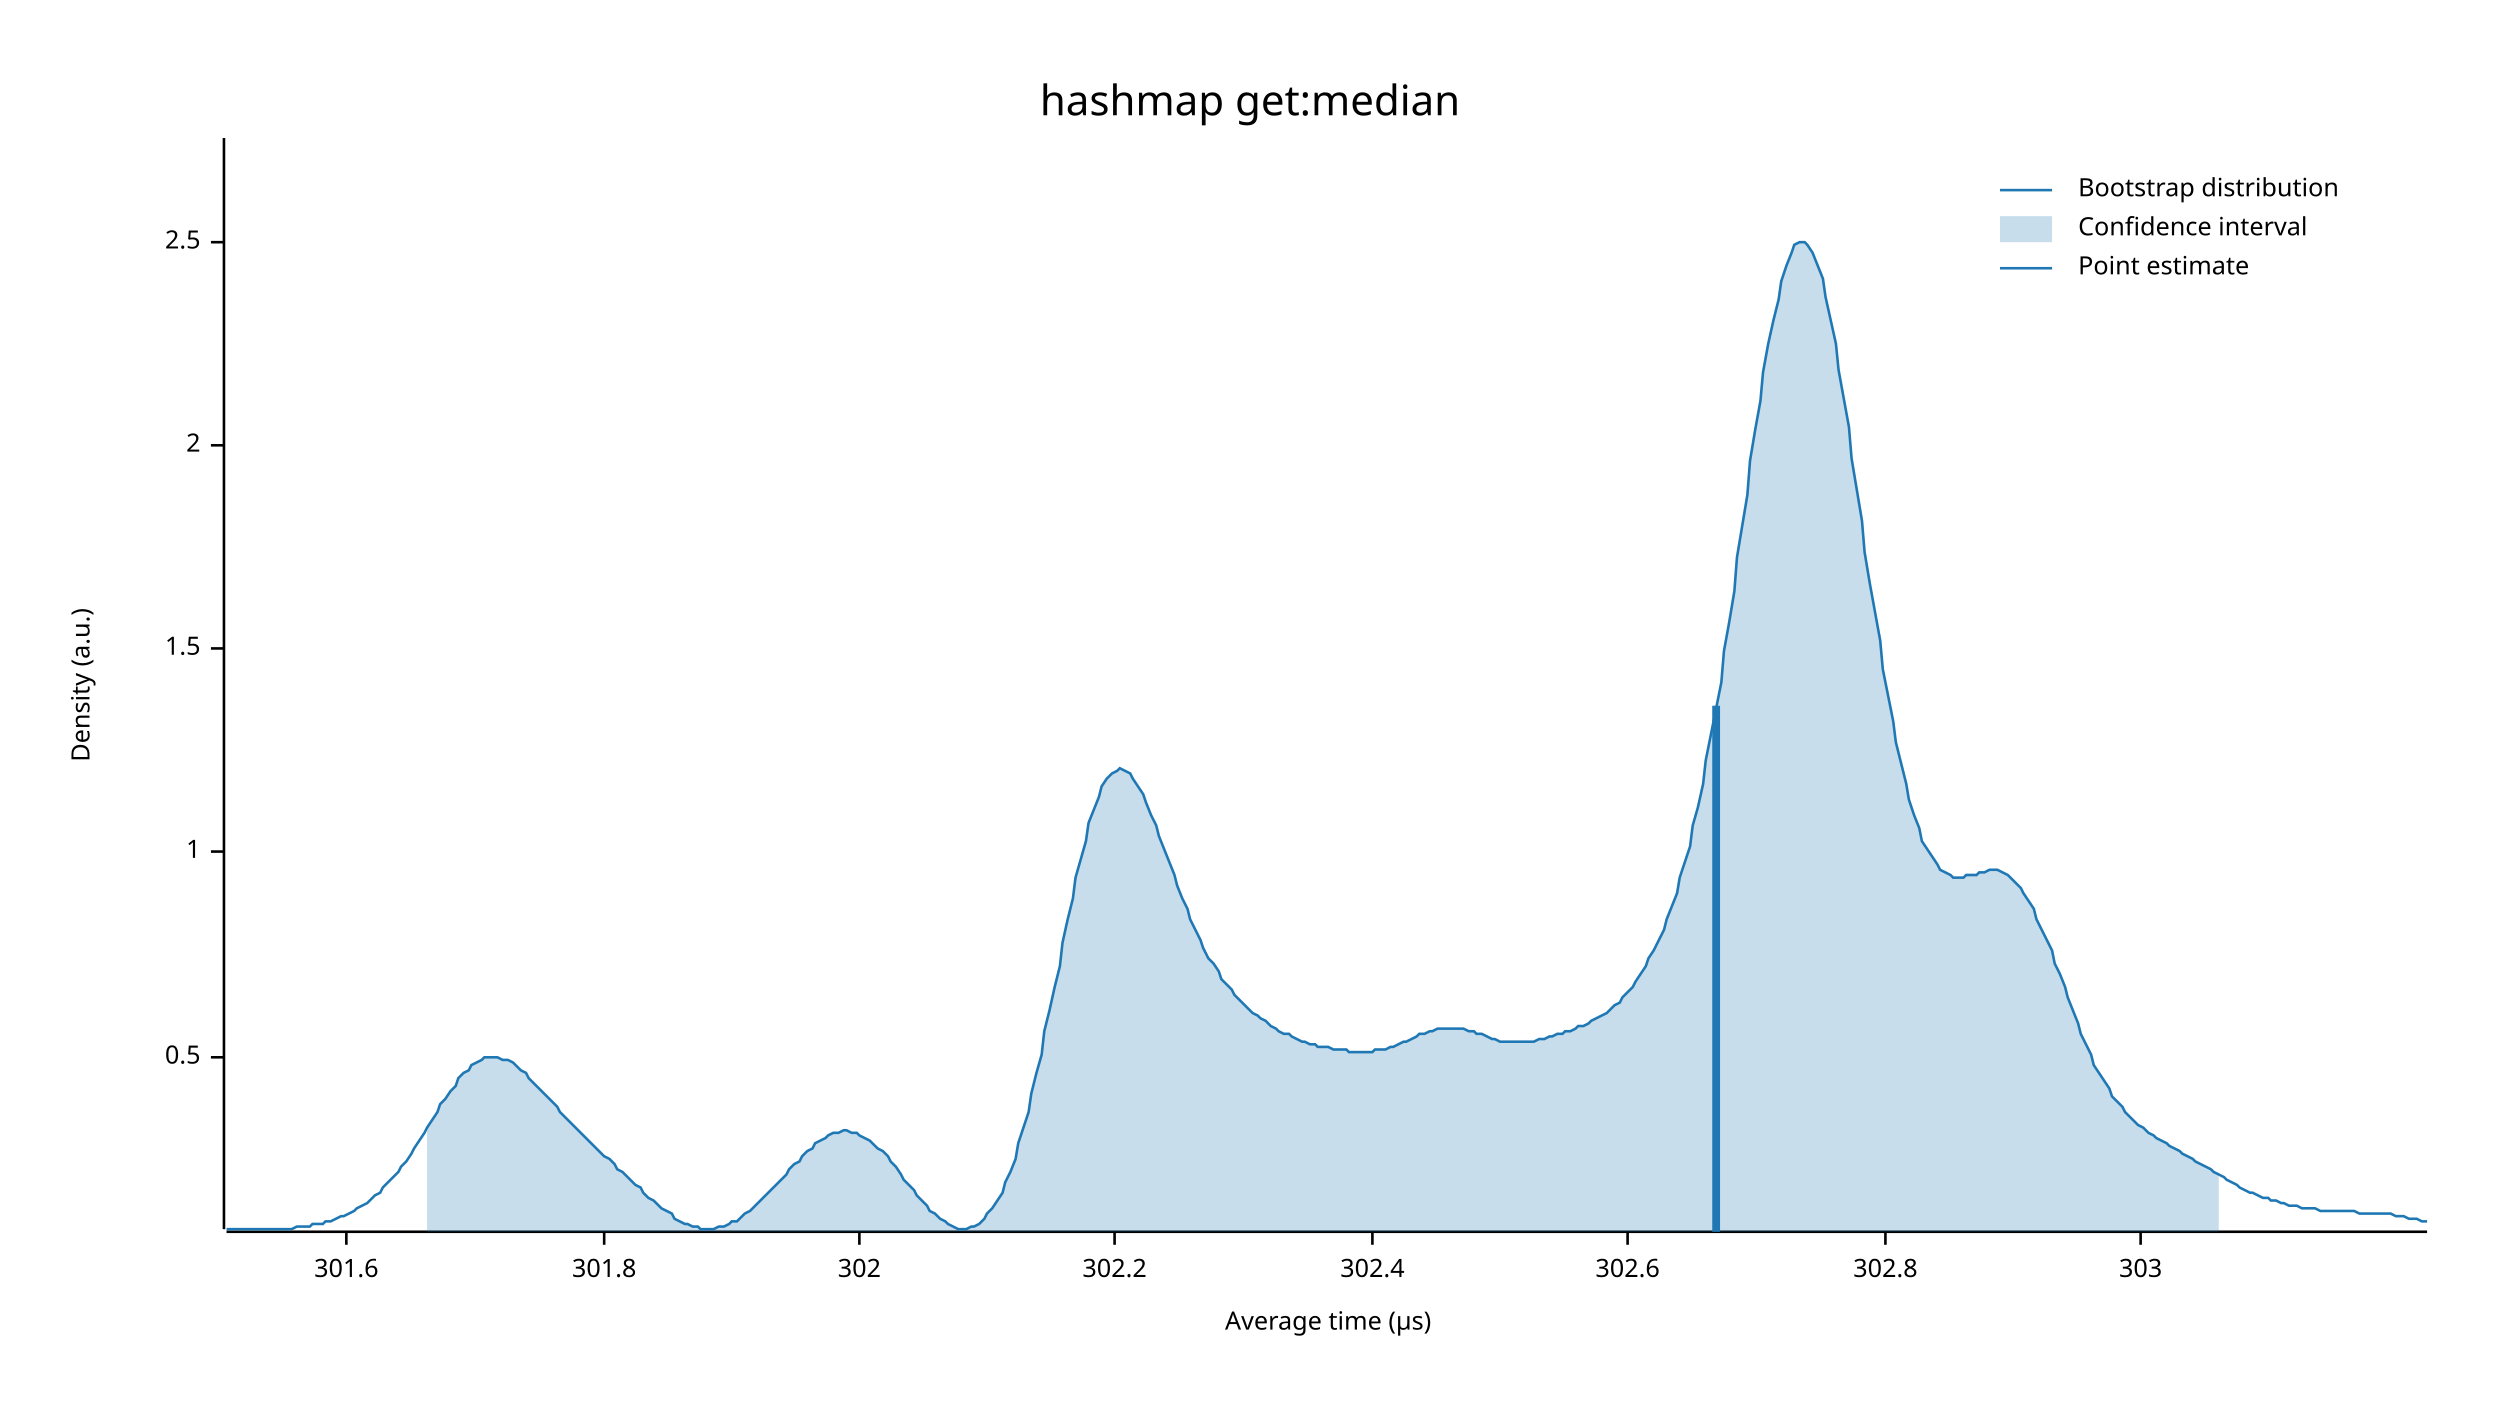
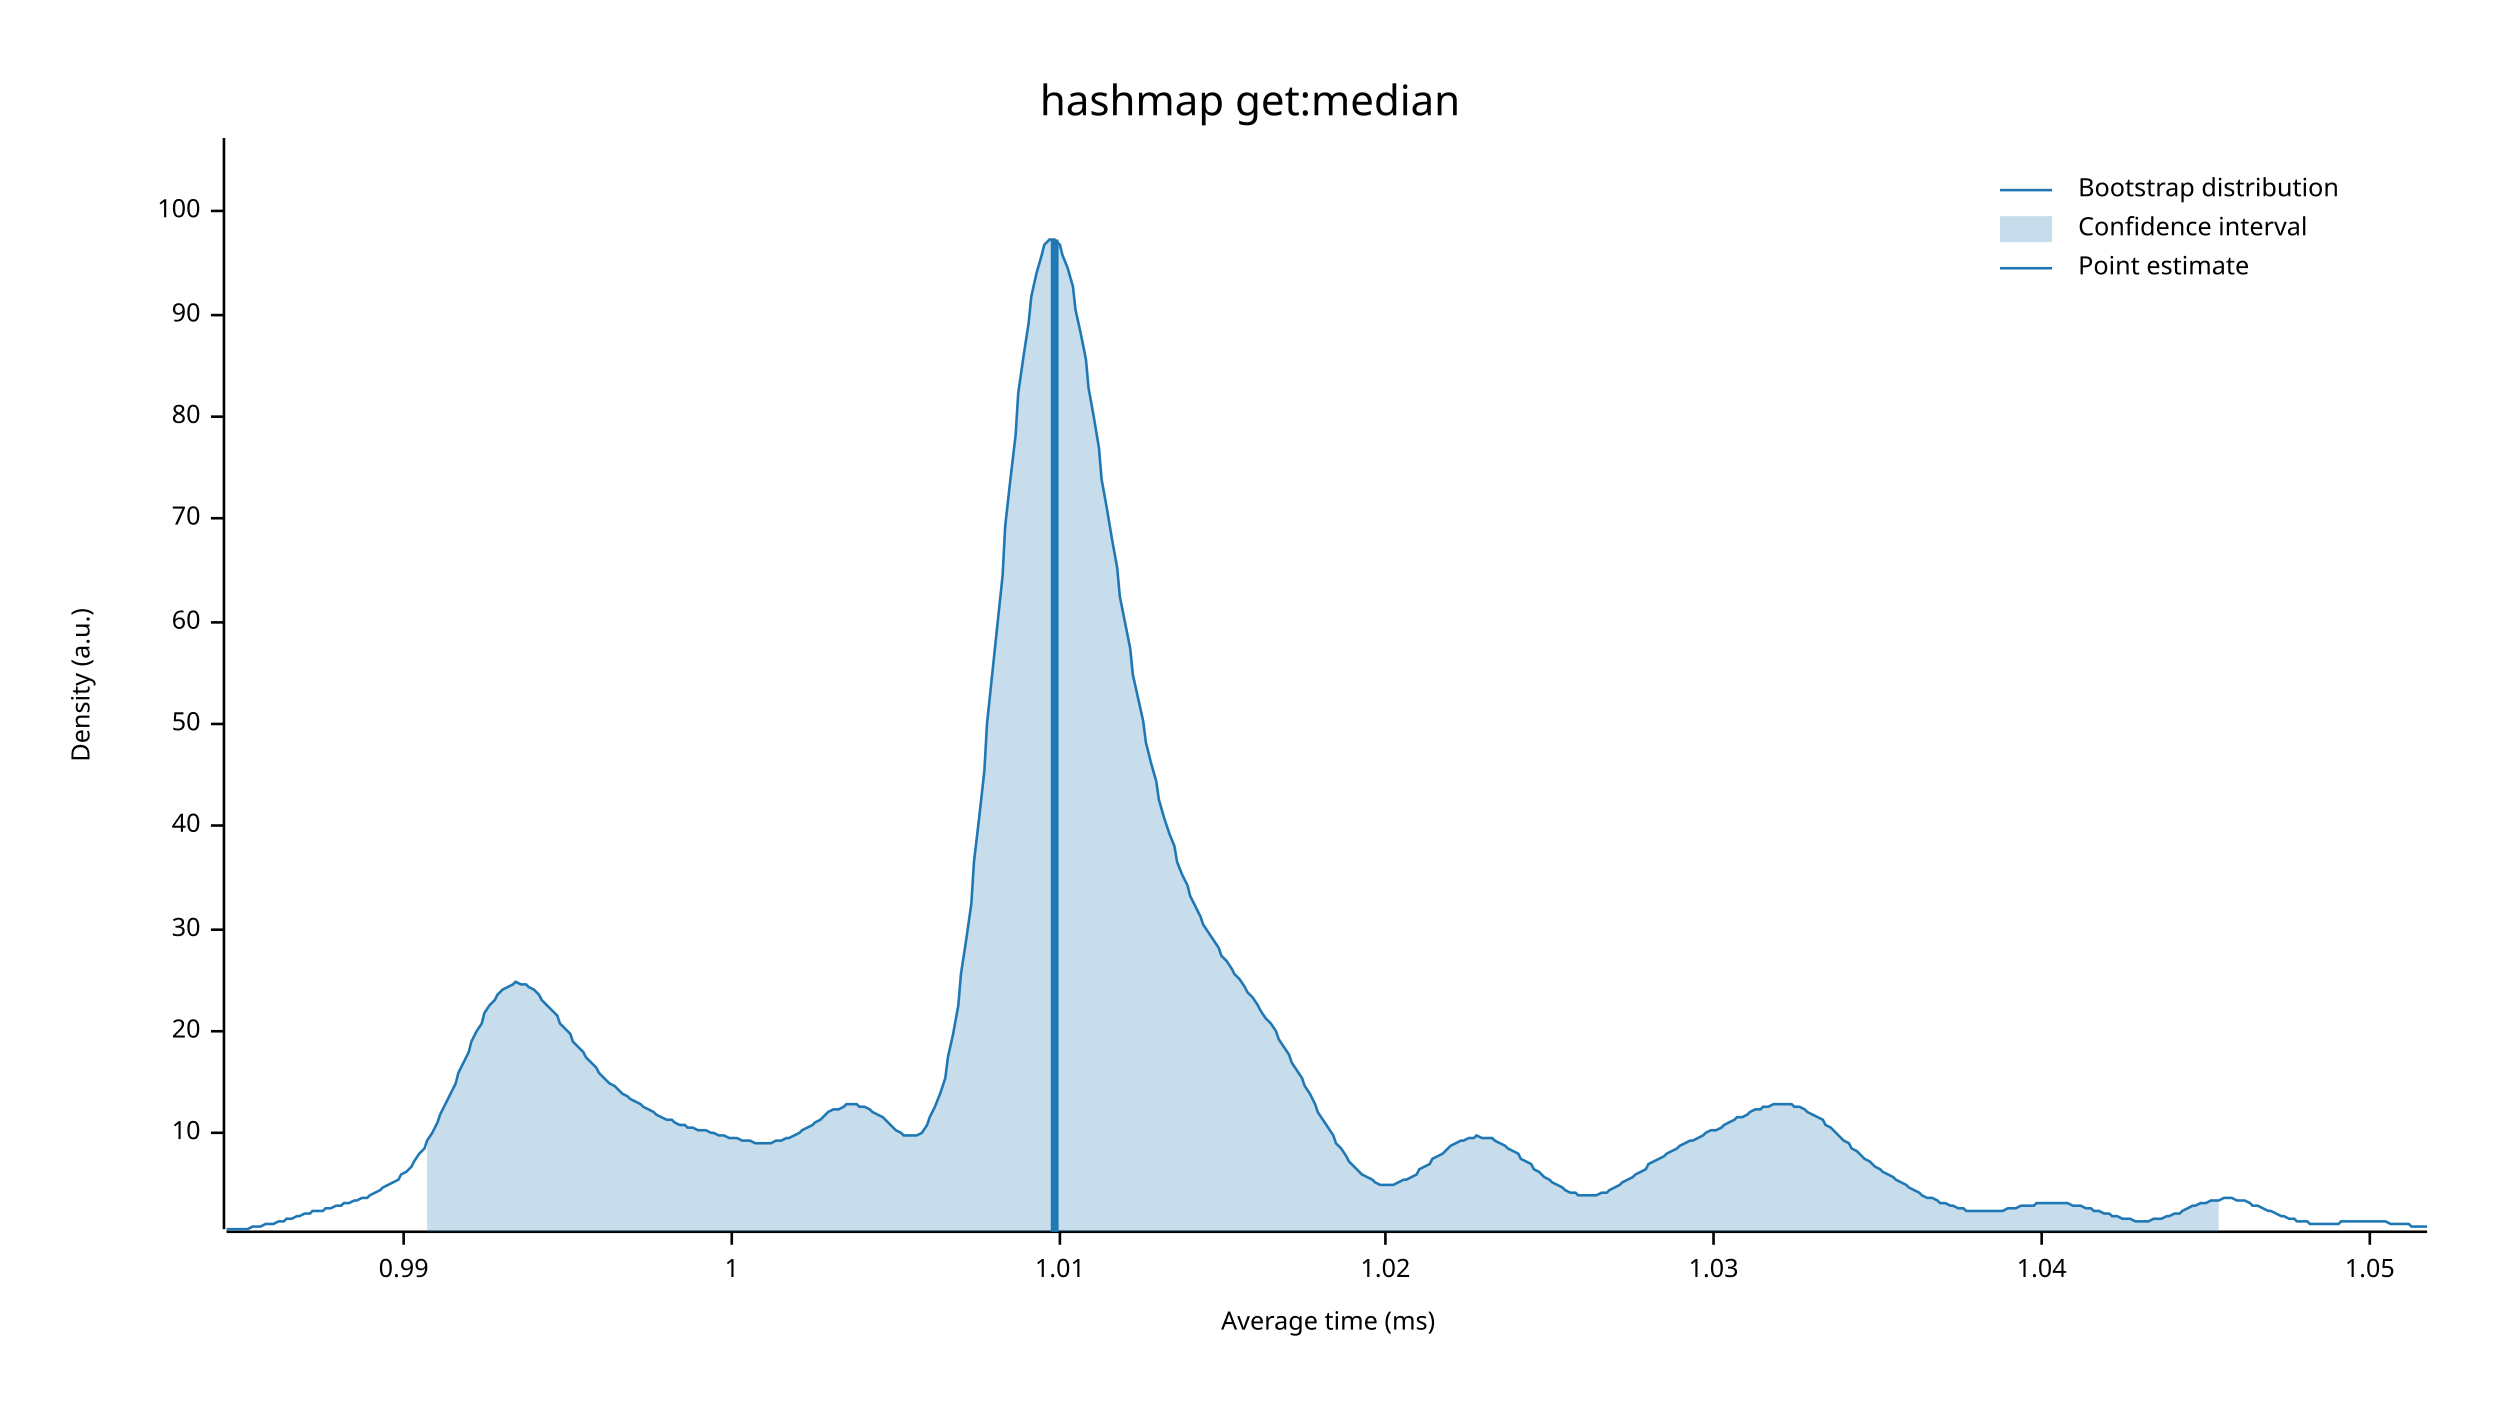
<svg xmlns="http://www.w3.org/2000/svg" width="960" height="540" viewBox="0 0 960 540">
  <text x="480" y="32" dy="0.76em" text-anchor="middle" font-family="sans-serif" font-size="16.129" opacity="1" fill="#000000">
hashmap get:median
</text>
  <text x="27" y="263" dy="0.76em" text-anchor="middle" font-family="sans-serif" font-size="9.677" opacity="1" fill="#000000" transform="rotate(270, 27, 263)">
Density (a.u.)
</text>
  <text x="510" y="513" dy="-0.5ex" text-anchor="middle" font-family="sans-serif" font-size="9.677" opacity="1" fill="#000000">
- Average time (µs)
+ Average time (ms)
</text>
  <polyline fill="none" opacity="1" stroke="#000000" stroke-width="1" points="86,53 86,472 " />
-   <text x="77" y="406" dy="0.5ex" text-anchor="end" font-family="sans-serif" font-size="9.677" opacity="1" fill="#000000">
- 0.5
+   <text x="77" y="435" dy="0.5ex" text-anchor="end" font-family="sans-serif" font-size="9.677" opacity="1" fill="#000000">
+ 10
</text>
-   <polyline fill="none" opacity="1" stroke="#000000" stroke-width="1" points="81,406 86,406 " />
-   <text x="77" y="327" dy="0.5ex" text-anchor="end" font-family="sans-serif" font-size="9.677" opacity="1" fill="#000000">
+   <polyline fill="none" opacity="1" stroke="#000000" stroke-width="1" points="81,435 86,435 " />
+   <text x="77" y="396" dy="0.5ex" text-anchor="end" font-family="sans-serif" font-size="9.677" opacity="1" fill="#000000">
+ 20
+ </text>
+   <polyline fill="none" opacity="1" stroke="#000000" stroke-width="1" points="81,396 86,396 " />
+   <text x="77" y="357" dy="0.5ex" text-anchor="end" font-family="sans-serif" font-size="9.677" opacity="1" fill="#000000">
+ 30
+ </text>
+   <polyline fill="none" opacity="1" stroke="#000000" stroke-width="1" points="81,357 86,357 " />
+   <text x="77" y="317" dy="0.5ex" text-anchor="end" font-family="sans-serif" font-size="9.677" opacity="1" fill="#000000">
+ 40
+ </text>
+   <polyline fill="none" opacity="1" stroke="#000000" stroke-width="1" points="81,317 86,317 " />
+   <text x="77" y="278" dy="0.5ex" text-anchor="end" font-family="sans-serif" font-size="9.677" opacity="1" fill="#000000">
+ 50
+ </text>
+   <polyline fill="none" opacity="1" stroke="#000000" stroke-width="1" points="81,278 86,278 " />
+   <text x="77" y="239" dy="0.5ex" text-anchor="end" font-family="sans-serif" font-size="9.677" opacity="1" fill="#000000">
+ 60
+ </text>
+   <polyline fill="none" opacity="1" stroke="#000000" stroke-width="1" points="81,239 86,239 " />
+   <text x="77" y="199" dy="0.5ex" text-anchor="end" font-family="sans-serif" font-size="9.677" opacity="1" fill="#000000">
+ 70
+ </text>
+   <polyline fill="none" opacity="1" stroke="#000000" stroke-width="1" points="81,199 86,199 " />
+   <text x="77" y="160" dy="0.5ex" text-anchor="end" font-family="sans-serif" font-size="9.677" opacity="1" fill="#000000">
+ 80
+ </text>
+   <polyline fill="none" opacity="1" stroke="#000000" stroke-width="1" points="81,160 86,160 " />
+   <text x="77" y="121" dy="0.5ex" text-anchor="end" font-family="sans-serif" font-size="9.677" opacity="1" fill="#000000">
+ 90
+ </text>
+   <polyline fill="none" opacity="1" stroke="#000000" stroke-width="1" points="81,121 86,121 " />
+   <text x="77" y="81" dy="0.5ex" text-anchor="end" font-family="sans-serif" font-size="9.677" opacity="1" fill="#000000">
+ 100
+ </text>
+   <polyline fill="none" opacity="1" stroke="#000000" stroke-width="1" points="81,81 86,81 " />
+   <polyline fill="none" opacity="1" stroke="#000000" stroke-width="1" points="87,473 932,473 " />
+   <text x="155" y="483" dy="0.76em" text-anchor="middle" font-family="sans-serif" font-size="9.677" opacity="1" fill="#000000">
+ 0.99
+ </text>
+   <polyline fill="none" opacity="1" stroke="#000000" stroke-width="1" points="155,473 155,478 " />
+   <text x="281" y="483" dy="0.76em" text-anchor="middle" font-family="sans-serif" font-size="9.677" opacity="1" fill="#000000">
1
</text>
-   <polyline fill="none" opacity="1" stroke="#000000" stroke-width="1" points="81,327 86,327 " />
-   <text x="77" y="249" dy="0.5ex" text-anchor="end" font-family="sans-serif" font-size="9.677" opacity="1" fill="#000000">
- 1.5
+   <polyline fill="none" opacity="1" stroke="#000000" stroke-width="1" points="281,473 281,478 " />
+   <text x="407" y="483" dy="0.76em" text-anchor="middle" font-family="sans-serif" font-size="9.677" opacity="1" fill="#000000">
+ 1.01
</text>
-   <polyline fill="none" opacity="1" stroke="#000000" stroke-width="1" points="81,249 86,249 " />
-   <text x="77" y="171" dy="0.5ex" text-anchor="end" font-family="sans-serif" font-size="9.677" opacity="1" fill="#000000">
- 2
+   <polyline fill="none" opacity="1" stroke="#000000" stroke-width="1" points="407,473 407,478 " />
+   <text x="532" y="483" dy="0.76em" text-anchor="middle" font-family="sans-serif" font-size="9.677" opacity="1" fill="#000000">
+ 1.02
</text>
-   <polyline fill="none" opacity="1" stroke="#000000" stroke-width="1" points="81,171 86,171 " />
-   <text x="77" y="93" dy="0.5ex" text-anchor="end" font-family="sans-serif" font-size="9.677" opacity="1" fill="#000000">
- 2.5
+   <polyline fill="none" opacity="1" stroke="#000000" stroke-width="1" points="532,473 532,478 " />
+   <text x="658" y="483" dy="0.76em" text-anchor="middle" font-family="sans-serif" font-size="9.677" opacity="1" fill="#000000">
+ 1.03
</text>
-   <polyline fill="none" opacity="1" stroke="#000000" stroke-width="1" points="81,93 86,93 " />
-   <polyline fill="none" opacity="1" stroke="#000000" stroke-width="1" points="87,473 932,473 " />
-   <text x="133" y="483" dy="0.76em" text-anchor="middle" font-family="sans-serif" font-size="9.677" opacity="1" fill="#000000">
- 301.6
+   <polyline fill="none" opacity="1" stroke="#000000" stroke-width="1" points="658,473 658,478 " />
+   <text x="784" y="483" dy="0.76em" text-anchor="middle" font-family="sans-serif" font-size="9.677" opacity="1" fill="#000000">
+ 1.04
</text>
-   <polyline fill="none" opacity="1" stroke="#000000" stroke-width="1" points="133,473 133,478 " />
-   <text x="232" y="483" dy="0.76em" text-anchor="middle" font-family="sans-serif" font-size="9.677" opacity="1" fill="#000000">
- 301.8
+   <polyline fill="none" opacity="1" stroke="#000000" stroke-width="1" points="784,473 784,478 " />
+   <text x="910" y="483" dy="0.76em" text-anchor="middle" font-family="sans-serif" font-size="9.677" opacity="1" fill="#000000">
+ 1.05
</text>
-   <polyline fill="none" opacity="1" stroke="#000000" stroke-width="1" points="232,473 232,478 " />
-   <text x="330" y="483" dy="0.76em" text-anchor="middle" font-family="sans-serif" font-size="9.677" opacity="1" fill="#000000">
- 302
- </text>
-   <polyline fill="none" opacity="1" stroke="#000000" stroke-width="1" points="330,473 330,478 " />
-   <text x="428" y="483" dy="0.76em" text-anchor="middle" font-family="sans-serif" font-size="9.677" opacity="1" fill="#000000">
- 302.2
- </text>
-   <polyline fill="none" opacity="1" stroke="#000000" stroke-width="1" points="428,473 428,478 " />
-   <text x="527" y="483" dy="0.76em" text-anchor="middle" font-family="sans-serif" font-size="9.677" opacity="1" fill="#000000">
- 302.4
- </text>
-   <polyline fill="none" opacity="1" stroke="#000000" stroke-width="1" points="527,473 527,478 " />
-   <text x="625" y="483" dy="0.76em" text-anchor="middle" font-family="sans-serif" font-size="9.677" opacity="1" fill="#000000">
- 302.6
- </text>
-   <polyline fill="none" opacity="1" stroke="#000000" stroke-width="1" points="625,473 625,478 " />
-   <text x="724" y="483" dy="0.76em" text-anchor="middle" font-family="sans-serif" font-size="9.677" opacity="1" fill="#000000">
- 302.8
- </text>
-   <polyline fill="none" opacity="1" stroke="#000000" stroke-width="1" points="724,473 724,478 " />
-   <text x="822" y="483" dy="0.76em" text-anchor="middle" font-family="sans-serif" font-size="9.677" opacity="1" fill="#000000">
- 303
- </text>
-   <polyline fill="none" opacity="1" stroke="#000000" stroke-width="1" points="822,473 822,478 " />
-   <polyline fill="none" opacity="1" stroke="#1F78B4" stroke-width="1" points="87,472 88,472 90,472 92,472 93,472 95,472 97,472 98,472 100,472 102,472 103,472 105,472 107,472 109,472 110,472 112,472 114,471 115,471 117,471 119,471 120,470 122,470 124,470 125,469 127,469 129,468 131,467 132,467 134,466 136,465 137,464 139,463 141,462 142,461 144,459 146,458 147,456 149,454 151,452 153,450 154,448 156,446 158,443 159,441 161,438 163,435 164,433 166,430 168,427 169,424 171,422 173,419 175,417 176,414 178,412 180,411 181,409 183,408 185,407 186,406 188,406 190,406 191,406 193,407 195,407 197,408 198,409 200,411 202,412 203,414 205,416 207,418 208,419 210,421 212,423 214,425 215,427 217,429 219,431 220,432 222,434 224,436 225,437 227,439 229,441 230,442 232,444 234,445 236,447 237,449 239,450 241,452 242,453 244,455 246,456 247,458 249,460 251,461 252,462 254,464 256,465 258,466 259,468 261,469 263,470 264,470 266,471 268,471 269,472 271,472 273,472 274,472 276,471 278,471 280,470 281,469 283,469 285,467 286,466 288,465 290,463 291,462 293,460 295,458 296,457 298,455 300,453 302,451 303,449 305,447 307,446 308,444 310,442 312,441 313,439 315,438 317,437 318,436 320,435 322,435 324,434 325,434 327,435 329,435 330,436 332,437 334,438 335,439 337,441 339,442 341,444 342,446 344,448 346,451 347,453 349,455 351,457 352,459 354,461 356,463 357,465 359,466 361,468 363,469 364,470 366,471 368,472 369,472 371,472 373,471 374,471 376,470 378,468 379,466 381,464 383,461 385,458 386,454 388,450 390,445 391,439 393,433 395,427 396,420 398,412 400,405 401,396 403,388 405,379 407,371 408,362 410,353 412,345 413,337 415,330 417,323 418,316 420,311 422,306 423,302 425,299 427,297 429,296 430,295 432,296 434,297 435,299 437,302 439,305 440,308 442,313 444,317 445,321 447,326 449,331 451,336 452,340 454,345 456,349 457,353 459,357 461,361 462,364 464,368 466,370 468,373 469,376 471,378 473,380 474,382 476,384 478,386 479,387 481,389 483,390 484,391 486,392 488,394 490,395 491,396 493,397 495,397 496,398 498,399 500,400 501,400 503,401 505,401 506,402 508,402 510,402 512,403 513,403 515,403 517,403 518,404 520,404 522,404 523,404 525,404 527,404 528,403 530,403 532,403 534,402 535,402 537,401 539,400 540,400 542,399 544,398 545,397 547,397 549,396 550,396 552,395 554,395 556,395 557,395 559,395 561,395 562,395 564,396 566,396 567,397 569,397 571,398 573,399 574,399 576,400 578,400 579,400 581,400 583,400 584,400 586,400 588,400 589,400 591,399 593,399 595,398 596,398 598,397 600,397 601,396 603,396 605,395 606,394 608,394 610,393 611,392 613,391 615,390 617,389 618,388 620,386 622,385 623,383 625,381 627,379 628,377 630,374 632,371 633,368 635,365 637,361 639,357 640,353 642,348 644,343 645,337 647,331 649,325 650,317 652,310 654,301 655,292 657,282 659,272 661,262 662,250 664,239 666,227 667,214 669,202 671,190 672,177 674,165 676,154 677,143 679,132 681,123 683,115 684,108 686,102 688,97 689,94 691,93 693,93 694,94 696,97 698,102 700,107 701,114 703,123 705,132 706,142 708,153 710,164 711,176 713,188 715,200 716,212 718,224 720,235 722,246 723,257 725,267 727,277 728,285 730,293 732,301 733,307 735,313 737,318 738,323 740,326 742,329 744,332 745,334 747,335 749,336 750,337 752,337 754,337 755,336 757,336 759,336 760,335 762,335 764,334 766,334 767,334 769,335 771,336 772,337 774,339 776,341 777,343 779,346 781,349 782,353 784,357 786,361 788,365 789,370 791,374 793,379 794,383 796,388 798,393 799,397 801,401 803,405 804,409 806,412 808,415 810,418 811,421 813,423 815,425 816,427 818,429 820,431 821,432 823,433 825,435 827,436 828,437 830,438 832,439 833,440 835,441 837,442 838,443 840,444 842,445 843,446 845,447 847,448 849,449 850,450 852,451 854,452 855,453 857,454 859,455 860,456 862,457 864,458 865,458 867,459 869,460 871,460 872,461 874,461 876,462 877,462 879,463 881,463 882,463 884,464 886,464 887,464 889,464 891,465 893,465 894,465 896,465 898,465 899,465 901,465 903,465 904,465 906,466 908,466 909,466 911,466 913,466 915,466 916,466 918,466 920,467 921,467 923,467 925,468 926,468 928,468 930,469 932,469 " />
-   <polygon opacity="0.25" fill="#1F78B4" points="164,433 166,430 168,427 169,424 171,422 173,419 175,417 176,414 178,412 180,411 181,409 183,408 185,407 186,406 188,406 190,406 191,406 193,407 195,407 197,408 198,409 200,411 202,412 203,414 205,416 207,418 208,419 210,421 212,423 214,425 215,427 217,429 219,431 220,432 222,434 224,436 225,437 227,439 229,441 230,442 232,444 234,445 236,447 237,449 239,450 241,452 242,453 244,455 246,456 247,458 249,460 251,461 252,462 254,464 256,465 258,466 259,468 261,469 263,470 264,470 266,471 268,471 269,472 271,472 273,472 274,472 276,471 278,471 280,470 281,469 283,469 285,467 286,466 288,465 290,463 291,462 293,460 295,458 296,457 298,455 300,453 302,451 303,449 305,447 307,446 308,444 310,442 312,441 313,439 315,438 317,437 318,436 320,435 322,435 324,434 325,434 327,435 329,435 330,436 332,437 334,438 335,439 337,441 339,442 341,444 342,446 344,448 346,451 347,453 349,455 351,457 352,459 354,461 356,463 357,465 359,466 361,468 363,469 364,470 366,471 368,472 369,472 371,472 373,471 374,471 376,470 378,468 379,466 381,464 383,461 385,458 386,454 388,450 390,445 391,439 393,433 395,427 396,420 398,412 400,405 401,396 403,388 405,379 407,371 408,362 410,353 412,345 413,337 415,330 417,323 418,316 420,311 422,306 423,302 425,299 427,297 429,296 430,295 432,296 434,297 435,299 437,302 439,305 440,308 442,313 444,317 445,321 447,326 449,331 451,336 452,340 454,345 456,349 457,353 459,357 461,361 462,364 464,368 466,370 468,373 469,376 471,378 473,380 474,382 476,384 478,386 479,387 481,389 483,390 484,391 486,392 488,394 490,395 491,396 493,397 495,397 496,398 498,399 500,400 501,400 503,401 505,401 506,402 508,402 510,402 512,403 513,403 515,403 517,403 518,404 520,404 522,404 523,404 525,404 527,404 528,403 530,403 532,403 534,402 535,402 537,401 539,400 540,400 542,399 544,398 545,397 547,397 549,396 550,396 552,395 554,395 556,395 557,395 559,395 561,395 562,395 564,396 566,396 567,397 569,397 571,398 573,399 574,399 576,400 578,400 579,400 581,400 583,400 584,400 586,400 588,400 589,400 591,399 593,399 595,398 596,398 598,397 600,397 601,396 603,396 605,395 606,394 608,394 610,393 611,392 613,391 615,390 617,389 618,388 620,386 622,385 623,383 625,381 627,379 628,377 630,374 632,371 633,368 635,365 637,361 639,357 640,353 642,348 644,343 645,337 647,331 649,325 650,317 652,310 654,301 655,292 657,282 659,272 661,262 662,250 664,239 666,227 667,214 669,202 671,190 672,177 674,165 676,154 677,143 679,132 681,123 683,115 684,108 686,102 688,97 689,94 691,93 693,93 694,94 696,97 698,102 700,107 701,114 703,123 705,132 706,142 708,153 710,164 711,176 713,188 715,200 716,212 718,224 720,235 722,246 723,257 725,267 727,277 728,285 730,293 732,301 733,307 735,313 737,318 738,323 740,326 742,329 744,332 745,334 747,335 749,336 750,337 752,337 754,337 755,336 757,336 759,336 760,335 762,335 764,334 766,334 767,334 769,335 771,336 772,337 774,339 776,341 777,343 779,346 781,349 782,353 784,357 786,361 788,365 789,370 791,374 793,379 794,383 796,388 798,393 799,397 801,401 803,405 804,409 806,412 808,415 810,418 811,421 813,423 815,425 816,427 818,429 820,431 821,432 823,433 825,435 827,436 828,437 830,438 832,439 833,440 835,441 837,442 838,443 840,444 842,445 843,446 845,447 847,448 849,449 850,450 852,451 852,473 164,473 " />
-   <polyline fill="none" opacity="1" stroke="#1F78B4" stroke-width="3" points="659,473 659,271 " />
+   <polyline fill="none" opacity="1" stroke="#000000" stroke-width="1" points="910,473 910,478 " />
+   <polyline fill="none" opacity="1" stroke="#1F78B4" stroke-width="1" points="87,472 88,472 90,472 92,472 93,472 95,472 97,471 98,471 100,471 102,470 103,470 105,470 107,469 109,469 110,468 112,468 114,467 115,467 117,466 119,466 120,465 122,465 124,465 125,464 127,464 129,463 131,463 132,462 134,462 136,461 137,461 139,460 141,460 142,459 144,458 146,457 147,456 149,455 151,454 153,453 154,451 156,450 158,448 159,446 161,443 163,441 164,438 166,435 168,431 169,428 171,424 173,420 175,416 176,412 178,408 180,404 181,400 183,396 185,393 186,389 188,386 190,384 191,382 193,380 195,379 197,378 198,377 200,378 202,378 203,379 205,380 207,382 208,384 210,386 212,388 214,390 215,393 217,395 219,397 220,400 222,402 224,404 225,406 227,408 229,410 230,412 232,414 234,416 236,417 237,418 239,420 241,421 242,422 244,423 246,424 247,425 249,426 251,427 252,428 254,429 256,430 258,430 259,431 261,432 263,432 264,433 266,433 268,434 269,434 271,434 273,435 274,435 276,436 278,436 280,437 281,437 283,437 285,438 286,438 288,438 290,439 291,439 293,439 295,439 296,439 298,438 300,438 302,437 303,437 305,436 307,435 308,434 310,433 312,432 313,431 315,430 317,428 318,427 320,426 322,426 324,425 325,424 327,424 329,424 330,425 332,425 334,426 335,427 337,428 339,429 341,431 342,432 344,434 346,435 347,436 349,436 351,436 352,436 354,435 356,432 357,429 359,425 361,420 363,414 364,406 366,397 368,386 369,374 371,361 373,347 374,331 376,314 378,296 379,278 381,259 383,240 385,221 386,202 388,184 390,167 391,151 393,137 395,124 396,114 398,105 400,98 401,94 403,92 405,92 407,94 408,98 410,103 412,110 413,119 415,128 417,138 418,149 420,160 422,172 423,184 425,195 427,207 429,218 430,229 432,239 434,249 435,259 437,268 439,277 440,285 442,293 444,300 445,307 447,314 449,320 451,325 452,331 454,336 456,340 457,344 459,348 461,352 462,355 464,358 466,361 468,364 469,367 471,369 473,372 474,374 476,376 478,379 479,381 481,383 483,386 484,388 486,391 488,393 490,396 491,399 493,402 495,405 496,408 498,411 500,414 501,417 503,420 505,424 506,427 508,430 510,433 512,436 513,439 515,441 517,444 518,446 520,448 522,450 523,451 525,452 527,453 528,454 530,455 532,455 534,455 535,455 537,454 539,453 540,453 542,452 544,451 545,449 547,448 549,447 550,445 552,444 554,443 556,441 557,440 559,439 561,438 562,438 564,437 566,437 567,436 569,437 571,437 573,437 574,438 576,439 578,440 579,441 581,442 583,443 584,445 586,446 588,447 589,449 591,450 593,452 595,453 596,454 598,455 600,456 601,457 603,458 605,458 606,459 608,459 610,459 611,459 613,459 615,458 617,458 618,457 620,456 622,455 623,454 625,453 627,452 628,451 630,450 632,449 633,447 635,446 637,445 639,444 640,443 642,442 644,441 645,440 647,439 649,438 650,438 652,437 654,436 655,435 657,434 659,434 661,433 662,432 664,431 666,430 667,429 669,429 671,428 672,427 674,426 676,426 677,425 679,425 681,424 683,424 684,424 686,424 688,424 689,425 691,425 693,426 694,427 696,428 698,429 700,430 701,432 703,433 705,435 706,436 708,438 710,439 711,441 713,442 715,444 716,445 718,446 720,448 722,449 723,450 725,451 727,452 728,453 730,454 732,455 733,456 735,457 737,458 738,459 740,460 742,460 744,461 745,462 747,462 749,463 750,463 752,464 754,464 755,465 757,465 759,465 760,465 762,465 764,465 766,465 767,465 769,465 771,464 772,464 774,464 776,463 777,463 779,463 781,463 782,462 784,462 786,462 788,462 789,462 791,462 793,462 794,462 796,463 798,463 799,463 801,464 803,464 804,465 806,465 808,466 810,466 811,467 813,467 815,468 816,468 818,468 820,469 821,469 823,469 825,469 827,468 828,468 830,468 832,467 833,467 835,466 837,466 838,465 840,464 842,463 843,463 845,462 847,462 849,461 850,461 852,461 854,460 855,460 857,460 859,461 860,461 862,461 864,462 865,463 867,463 869,464 871,465 872,465 874,466 876,467 877,467 879,468 881,468 882,469 884,469 886,469 887,470 889,470 891,470 893,470 894,470 896,470 898,470 899,469 901,469 903,469 904,469 906,469 908,469 909,469 911,469 913,469 915,469 916,469 918,470 920,470 921,470 923,470 925,470 926,471 928,471 930,471 932,471 " />
+   <polygon opacity="0.25" fill="#1F78B4" points="164,438 166,435 168,431 169,428 171,424 173,420 175,416 176,412 178,408 180,404 181,400 183,396 185,393 186,389 188,386 190,384 191,382 193,380 195,379 197,378 198,377 200,378 202,378 203,379 205,380 207,382 208,384 210,386 212,388 214,390 215,393 217,395 219,397 220,400 222,402 224,404 225,406 227,408 229,410 230,412 232,414 234,416 236,417 237,418 239,420 241,421 242,422 244,423 246,424 247,425 249,426 251,427 252,428 254,429 256,430 258,430 259,431 261,432 263,432 264,433 266,433 268,434 269,434 271,434 273,435 274,435 276,436 278,436 280,437 281,437 283,437 285,438 286,438 288,438 290,439 291,439 293,439 295,439 296,439 298,438 300,438 302,437 303,437 305,436 307,435 308,434 310,433 312,432 313,431 315,430 317,428 318,427 320,426 322,426 324,425 325,424 327,424 329,424 330,425 332,425 334,426 335,427 337,428 339,429 341,431 342,432 344,434 346,435 347,436 349,436 351,436 352,436 354,435 356,432 357,429 359,425 361,420 363,414 364,406 366,397 368,386 369,374 371,361 373,347 374,331 376,314 378,296 379,278 381,259 383,240 385,221 386,202 388,184 390,167 391,151 393,137 395,124 396,114 398,105 400,98 401,94 403,92 405,92 407,94 408,98 410,103 412,110 413,119 415,128 417,138 418,149 420,160 422,172 423,184 425,195 427,207 429,218 430,229 432,239 434,249 435,259 437,268 439,277 440,285 442,293 444,300 445,307 447,314 449,320 451,325 452,331 454,336 456,340 457,344 459,348 461,352 462,355 464,358 466,361 468,364 469,367 471,369 473,372 474,374 476,376 478,379 479,381 481,383 483,386 484,388 486,391 488,393 490,396 491,399 493,402 495,405 496,408 498,411 500,414 501,417 503,420 505,424 506,427 508,430 510,433 512,436 513,439 515,441 517,444 518,446 520,448 522,450 523,451 525,452 527,453 528,454 530,455 532,455 534,455 535,455 537,454 539,453 540,453 542,452 544,451 545,449 547,448 549,447 550,445 552,444 554,443 556,441 557,440 559,439 561,438 562,438 564,437 566,437 567,436 569,437 571,437 573,437 574,438 576,439 578,440 579,441 581,442 583,443 584,445 586,446 588,447 589,449 591,450 593,452 595,453 596,454 598,455 600,456 601,457 603,458 605,458 606,459 608,459 610,459 611,459 613,459 615,458 617,458 618,457 620,456 622,455 623,454 625,453 627,452 628,451 630,450 632,449 633,447 635,446 637,445 639,444 640,443 642,442 644,441 645,440 647,439 649,438 650,438 652,437 654,436 655,435 657,434 659,434 661,433 662,432 664,431 666,430 667,429 669,429 671,428 672,427 674,426 676,426 677,425 679,425 681,424 683,424 684,424 686,424 688,424 689,425 691,425 693,426 694,427 696,428 698,429 700,430 701,432 703,433 705,435 706,436 708,438 710,439 711,441 713,442 715,444 716,445 718,446 720,448 722,449 723,450 725,451 727,452 728,453 730,454 732,455 733,456 735,457 737,458 738,459 740,460 742,460 744,461 745,462 747,462 749,463 750,463 752,464 754,464 755,465 757,465 759,465 760,465 762,465 764,465 766,465 767,465 769,465 771,464 772,464 774,464 776,463 777,463 779,463 781,463 782,462 784,462 786,462 788,462 789,462 791,462 793,462 794,462 796,463 798,463 799,463 801,464 803,464 804,465 806,465 808,466 810,466 811,467 813,467 815,468 816,468 818,468 820,469 821,469 823,469 825,469 827,468 828,468 830,468 832,467 833,467 835,466 837,466 838,465 840,464 842,463 843,463 845,462 847,462 849,461 850,461 852,461 852,473 164,473 " />
+   <polyline fill="none" opacity="1" stroke="#1F78B4" stroke-width="3" points="405,473 405,92 " />
  <text x="798" y="68" dy="0.76em" text-anchor="start" font-family="sans-serif" font-size="9.677" opacity="1" fill="#000000">
Bootstrap distribution
</text>
  <text x="798" y="83" dy="0.76em" text-anchor="start" font-family="sans-serif" font-size="9.677" opacity="1" fill="#000000">
Confidence interval
</text>
  <text x="798" y="98" dy="0.76em" text-anchor="start" font-family="sans-serif" font-size="9.677" opacity="1" fill="#000000">
Point estimate
</text>
  <polyline fill="none" opacity="1" stroke="#1F78B4" stroke-width="1" points="768,73 788,73 " />
  <rect x="768" y="83" width="20" height="10" opacity="0.25" fill="#1F78B4" stroke="none" />
  <polyline fill="none" opacity="1" stroke="#1F78B4" stroke-width="1" points="768,103 788,103 " />
</svg>
